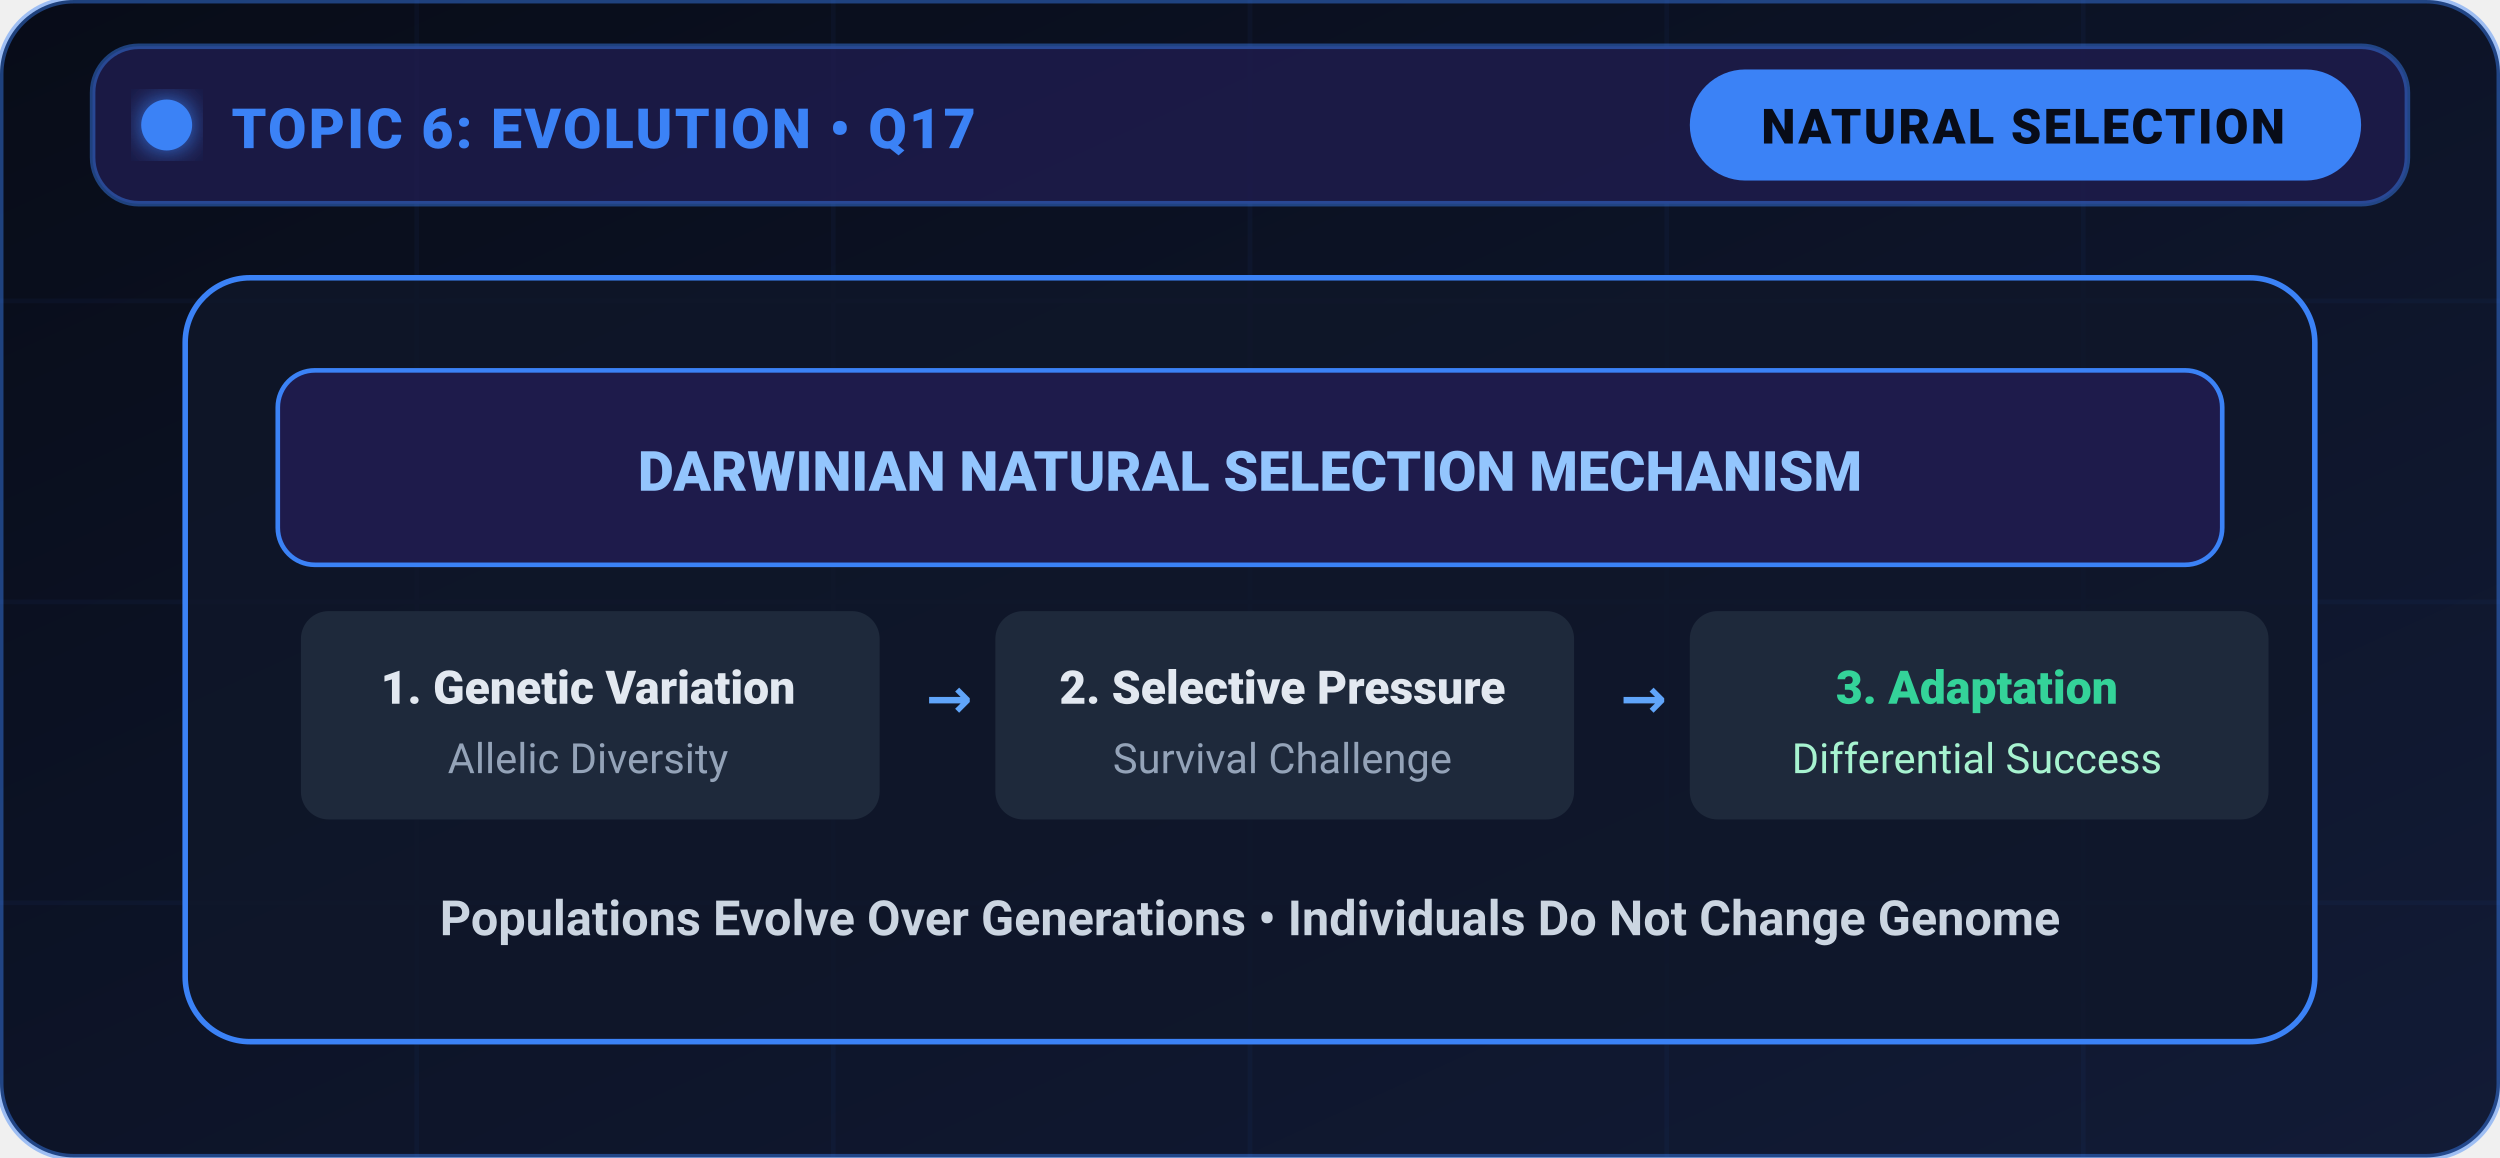
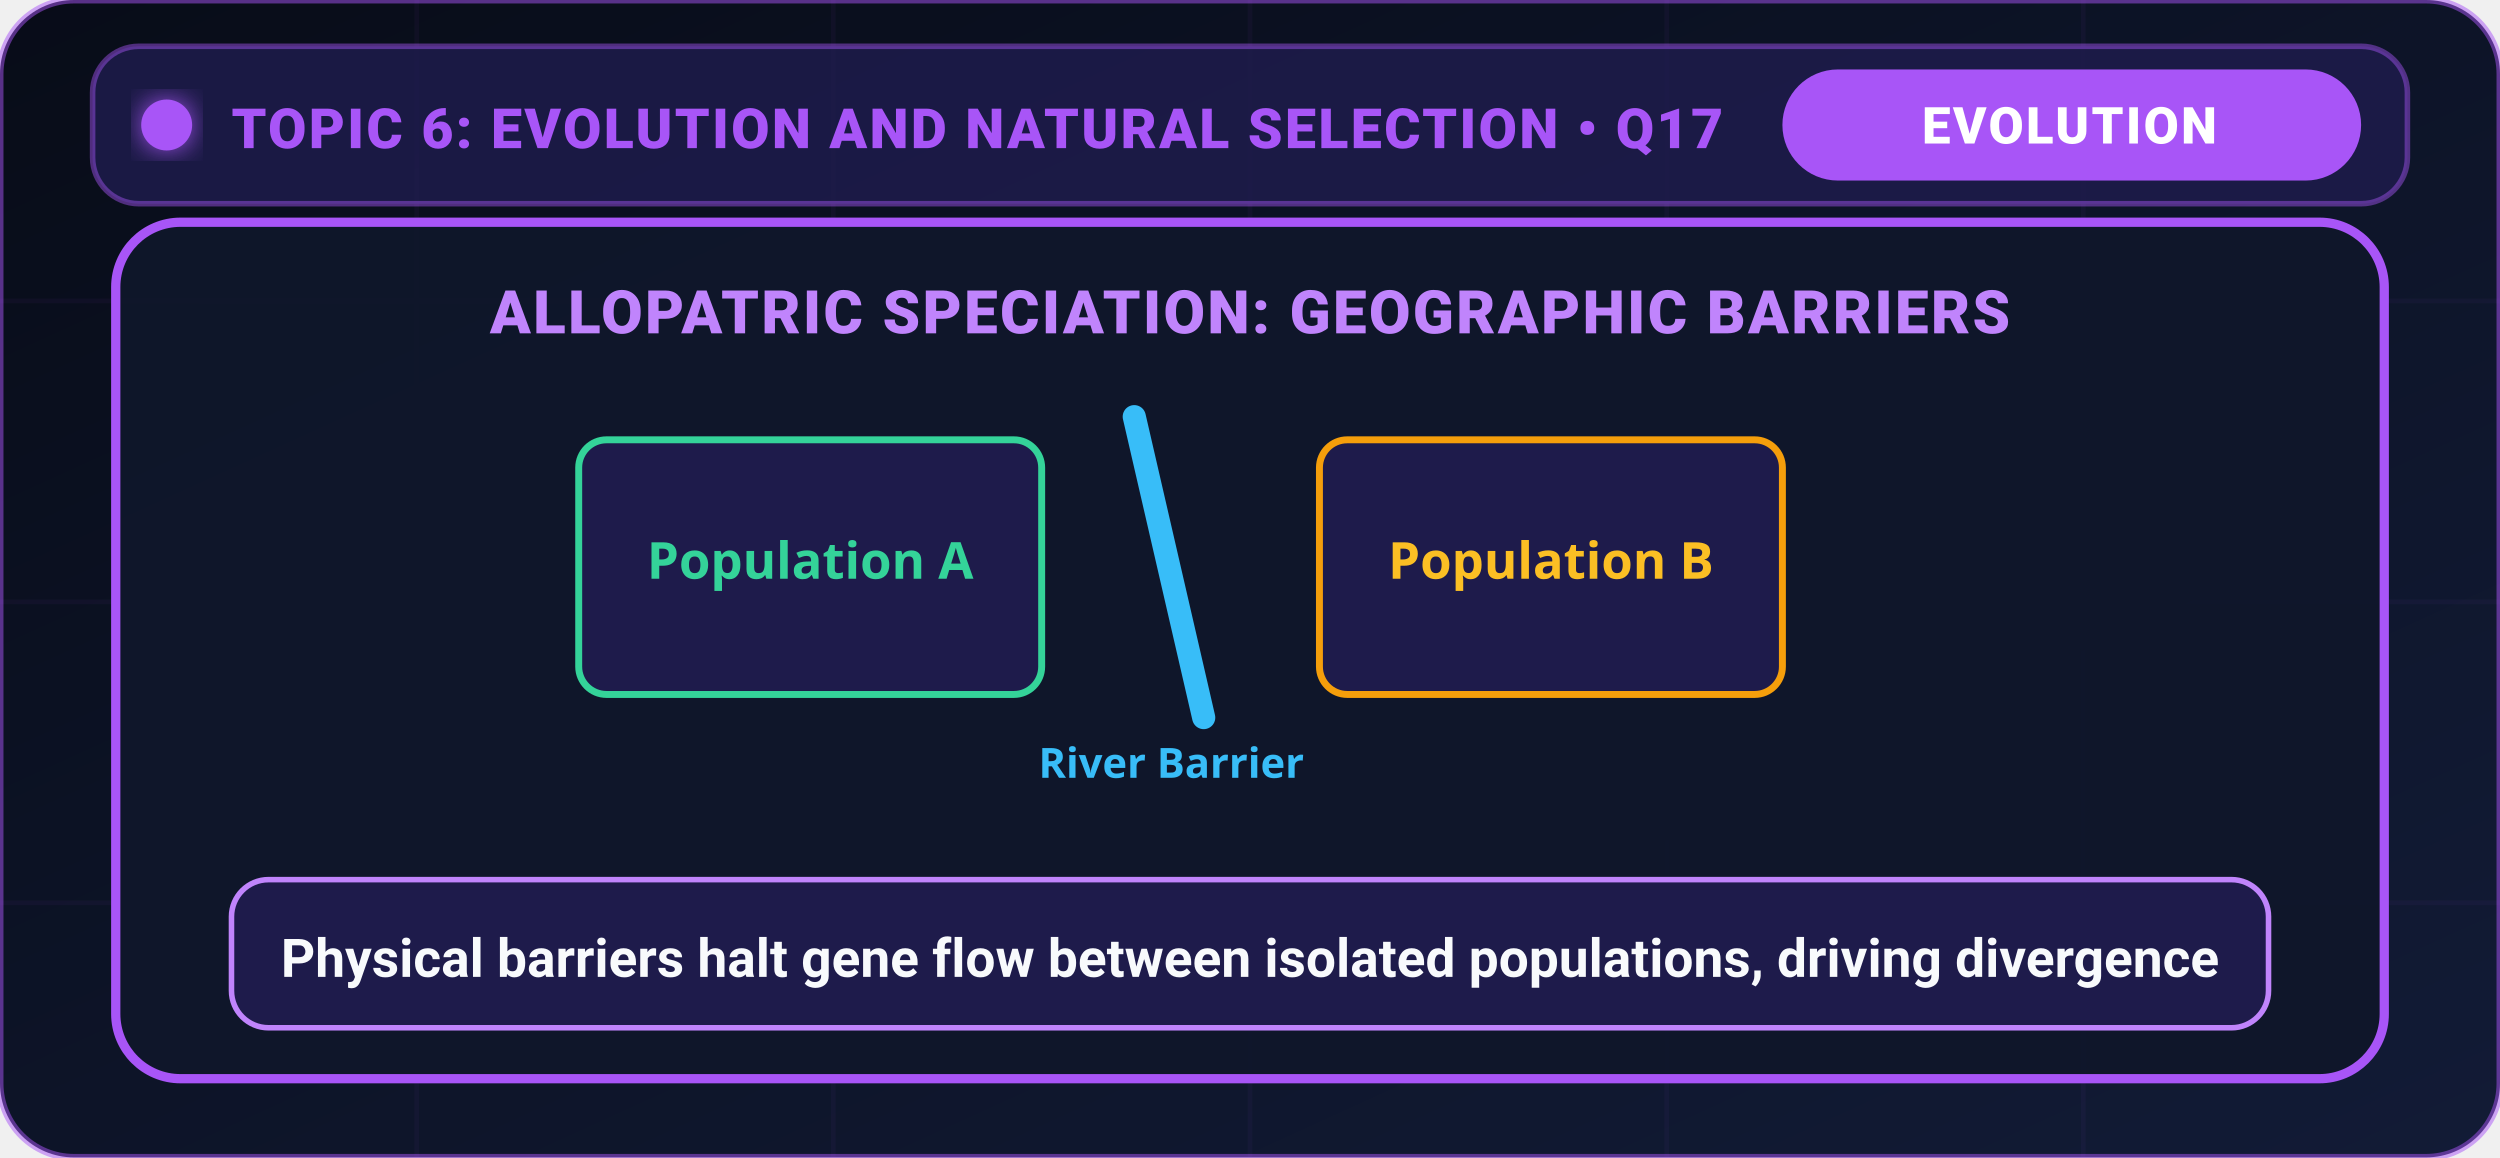
<svg xmlns="http://www.w3.org/2000/svg" viewBox="0 0 540 250" width="100%" height="100%">
  <defs>
-     <linearGradient id="bg_tf_6_17" x1="0%" y1="0%" x2="100%" y2="100%">
+     <linearGradient id="bg_t6_tf_17" x1="0%" y1="0%" x2="100%" y2="100%">
      <stop offset="0%" stop-color="#080c18" />
      <stop offset="50%" stop-color="#0d1428" />
      <stop offset="100%" stop-color="#121b36" />
    </linearGradient>
-     <filter id="glow_tf_6_17" x="-20%" y="-20%" width="140%" height="140%">
+     <filter id="glow_t6_tf_17" x="-20%" y="-20%" width="140%" height="140%">
      <feGaussianBlur stdDeviation="3" result="blur" />
      <feComposite in="SourceGraphic" in2="blur" operator="over" />
    </filter>
  </defs>
-   <rect width="540" height="250" rx="16" fill="url(#bg_tf_6_17)" stroke="#3b82f6" stroke-width="1.5" stroke-opacity="0.45" />
-   <g opacity="0.04" stroke="#3b82f6" stroke-width="1">
+   <rect width="540" height="250" rx="16" fill="url(#bg_t6_tf_17)" stroke="#a855f7" stroke-width="1.5" stroke-opacity="0.5" />
+   <g opacity="0.04" stroke="#a855f7" stroke-width="1">
    <line x1="90" y1="0" x2="90" y2="250" />
    <line x1="180" y1="0" x2="180" y2="250" />
    <line x1="270" y1="0" x2="270" y2="250" />
    <line x1="360" y1="0" x2="360" y2="250" />
    <line x1="450" y1="0" x2="450" y2="250" />
    <line x1="0" y1="65" x2="540" y2="65" />
    <line x1="0" y1="130" x2="540" y2="130" />
    <line x1="0" y1="195" x2="540" y2="195" />
  </g>
-   <rect x="20" y="10" width="500" height="34" rx="10" fill="#1e1b4b" fill-opacity="0.85" stroke="#3b82f6" stroke-width="1.2" stroke-opacity="0.45" />
-   <circle cx="36" cy="27" r="5.5" fill="#3b82f6" filter="url(#glow_tf_6_17)" />
-   <text x="50" y="32" fill="#3b82f6" font-family="'Segoe UI', Roboto, sans-serif" font-size="12" font-weight="900" letter-spacing="0.5">TOPIC 6: EVOLUTION • Q17</text>
-   <rect x="365" y="15" width="145" height="24" rx="12" fill="#3b82f6" />
-   <text x="437" y="31" fill="#080c18" font-family="'Segoe UI', Roboto, sans-serif" font-size="10.5" font-weight="900" text-anchor="middle" letter-spacing="0.5">NATURAL SELECTION</text>
-   <rect x="40" y="60" width="460" height="165" rx="14" fill="#0f172a" fill-opacity="0.8" stroke="#3b82f6" stroke-width="1.2" />
-   <rect x="60" y="80" width="420" height="42" rx="8" fill="#1e1b4b" stroke="#3b82f6" stroke-width="1" />
-   <text x="270" y="106" fill="#93c5fd" font-family="'Segoe UI', Roboto, sans-serif" font-size="12" font-weight="900" text-anchor="middle">DARWINIAN NATURAL SELECTION MECHANISM</text>
-   <rect x="65" y="132" width="125" height="45" rx="6" fill="#1e293b" />
-   <text x="127" y="152" fill="#e2e8f0" font-family="'Segoe UI', Roboto, sans-serif" font-size="10" font-weight="800" text-anchor="middle">1. Genetic Variation</text>
-   <text x="127" y="167" fill="#94a3b8" font-family="'Segoe UI', Roboto, sans-serif" font-size="9" text-anchor="middle">Allelic Diversity</text>
-   <text x="200" y="155" fill="#60a5fa" font-family="'Segoe UI', Roboto, sans-serif" font-size="12" font-weight="900">→</text>
-   <rect x="215" y="132" width="125" height="45" rx="6" fill="#1e293b" />
-   <text x="277" y="152" fill="#e2e8f0" font-family="'Segoe UI', Roboto, sans-serif" font-size="10" font-weight="800" text-anchor="middle">2. Selective Pressure</text>
-   <text x="277" y="167" fill="#94a3b8" font-family="'Segoe UI', Roboto, sans-serif" font-size="9" text-anchor="middle">Survival Challenge</text>
-   <text x="350" y="155" fill="#60a5fa" font-family="'Segoe UI', Roboto, sans-serif" font-size="12" font-weight="900">→</text>
-   <rect x="365" y="132" width="125" height="45" rx="6" fill="#1e293b" />
-   <text x="427" y="152" fill="#34d399" font-family="'Segoe UI', Roboto, sans-serif" font-size="10" font-weight="800" text-anchor="middle">3. Adaptation</text>
-   <text x="427" y="167" fill="#a7f3d0" font-family="'Segoe UI', Roboto, sans-serif" font-size="9" text-anchor="middle">Differential Success</text>
-   <text x="270" y="202" fill="#cbd5e1" font-family="'Segoe UI', Roboto, sans-serif" font-size="10.5" font-weight="700" text-anchor="middle">Populations Evolve Over Generations • Individuals Do Not Change Genome</text>
+   <rect x="20" y="10" width="500" height="34" rx="10" fill="#1e1b4b" fill-opacity="0.85" stroke="#a855f7" stroke-width="1.2" stroke-opacity="0.45" />
+   <circle cx="36" cy="27" r="5.5" fill="#a855f7" filter="url(#glow_t6_tf_17)" />
+   <text x="50" y="32" fill="#a855f7" font-family="'Segoe UI', Roboto, sans-serif" font-size="12" font-weight="900" letter-spacing="0.5">TOPIC 6: EVOLUTION AND NATURAL SELECTION • Q17</text>
+   <rect x="385" y="15" width="125" height="24" rx="12" fill="#a855f7" />
+   <text x="447" y="31" fill="#ffffff" font-family="'Segoe UI', Roboto, sans-serif" font-size="11" font-weight="900" text-anchor="middle" letter-spacing="0.5">EVOLUTION</text>
+   <g transform="translate(25, 48)">
+     <rect x="0" y="0" width="490" height="185" rx="14" fill="#0f172a" fill-opacity="0.95" stroke="#a855f7" stroke-width="2" />
+     <text x="245" y="24" fill="#c084fc" font-family="'Segoe UI', Roboto, sans-serif" font-size="13" font-weight="900" text-anchor="middle" letter-spacing="0.5">
+       ALLOPATRIC SPECIATION: GEOGRAPHIC BARRIERS
+     </text>
+     <g transform="translate(80, 32)">
+       <rect x="20" y="15" width="100" height="55" rx="6" fill="#1e1b4b" stroke="#34d399" stroke-width="1.5" />
+       <text x="70" y="45" fill="#34d399" font-family="sans-serif" font-size="11" font-weight="900" text-anchor="middle">Population A</text>
+       <path d="M 140 10 L 155 75" stroke="#38bdf8" stroke-width="5" stroke-linecap="round" />
+       <text x="148" y="88" fill="#38bdf8" font-family="sans-serif" font-size="9" font-weight="800" text-anchor="middle">River Barrier</text>
+       <rect x="180" y="15" width="100" height="55" rx="6" fill="#1e1b4b" stroke="#f59e0b" stroke-width="1.5" />
+       <text x="230" y="45" fill="#fbbf24" font-family="sans-serif" font-size="11" font-weight="900" text-anchor="middle">Population B</text>
+     </g>
+     <g transform="translate(25, 142)">
+       <rect x="0" y="0" width="440" height="32" rx="8" fill="#1e1b4b" stroke="#c084fc" stroke-width="1.2" />
+       <text x="220" y="21" fill="#f8fafc" font-family="'Segoe UI', Roboto, sans-serif" font-size="11.5" font-weight="700" text-anchor="middle">
+         Physical barriers halt gene flow between isolated populations, driving divergence
+       </text>
+     </g>
+   </g>
</svg>
